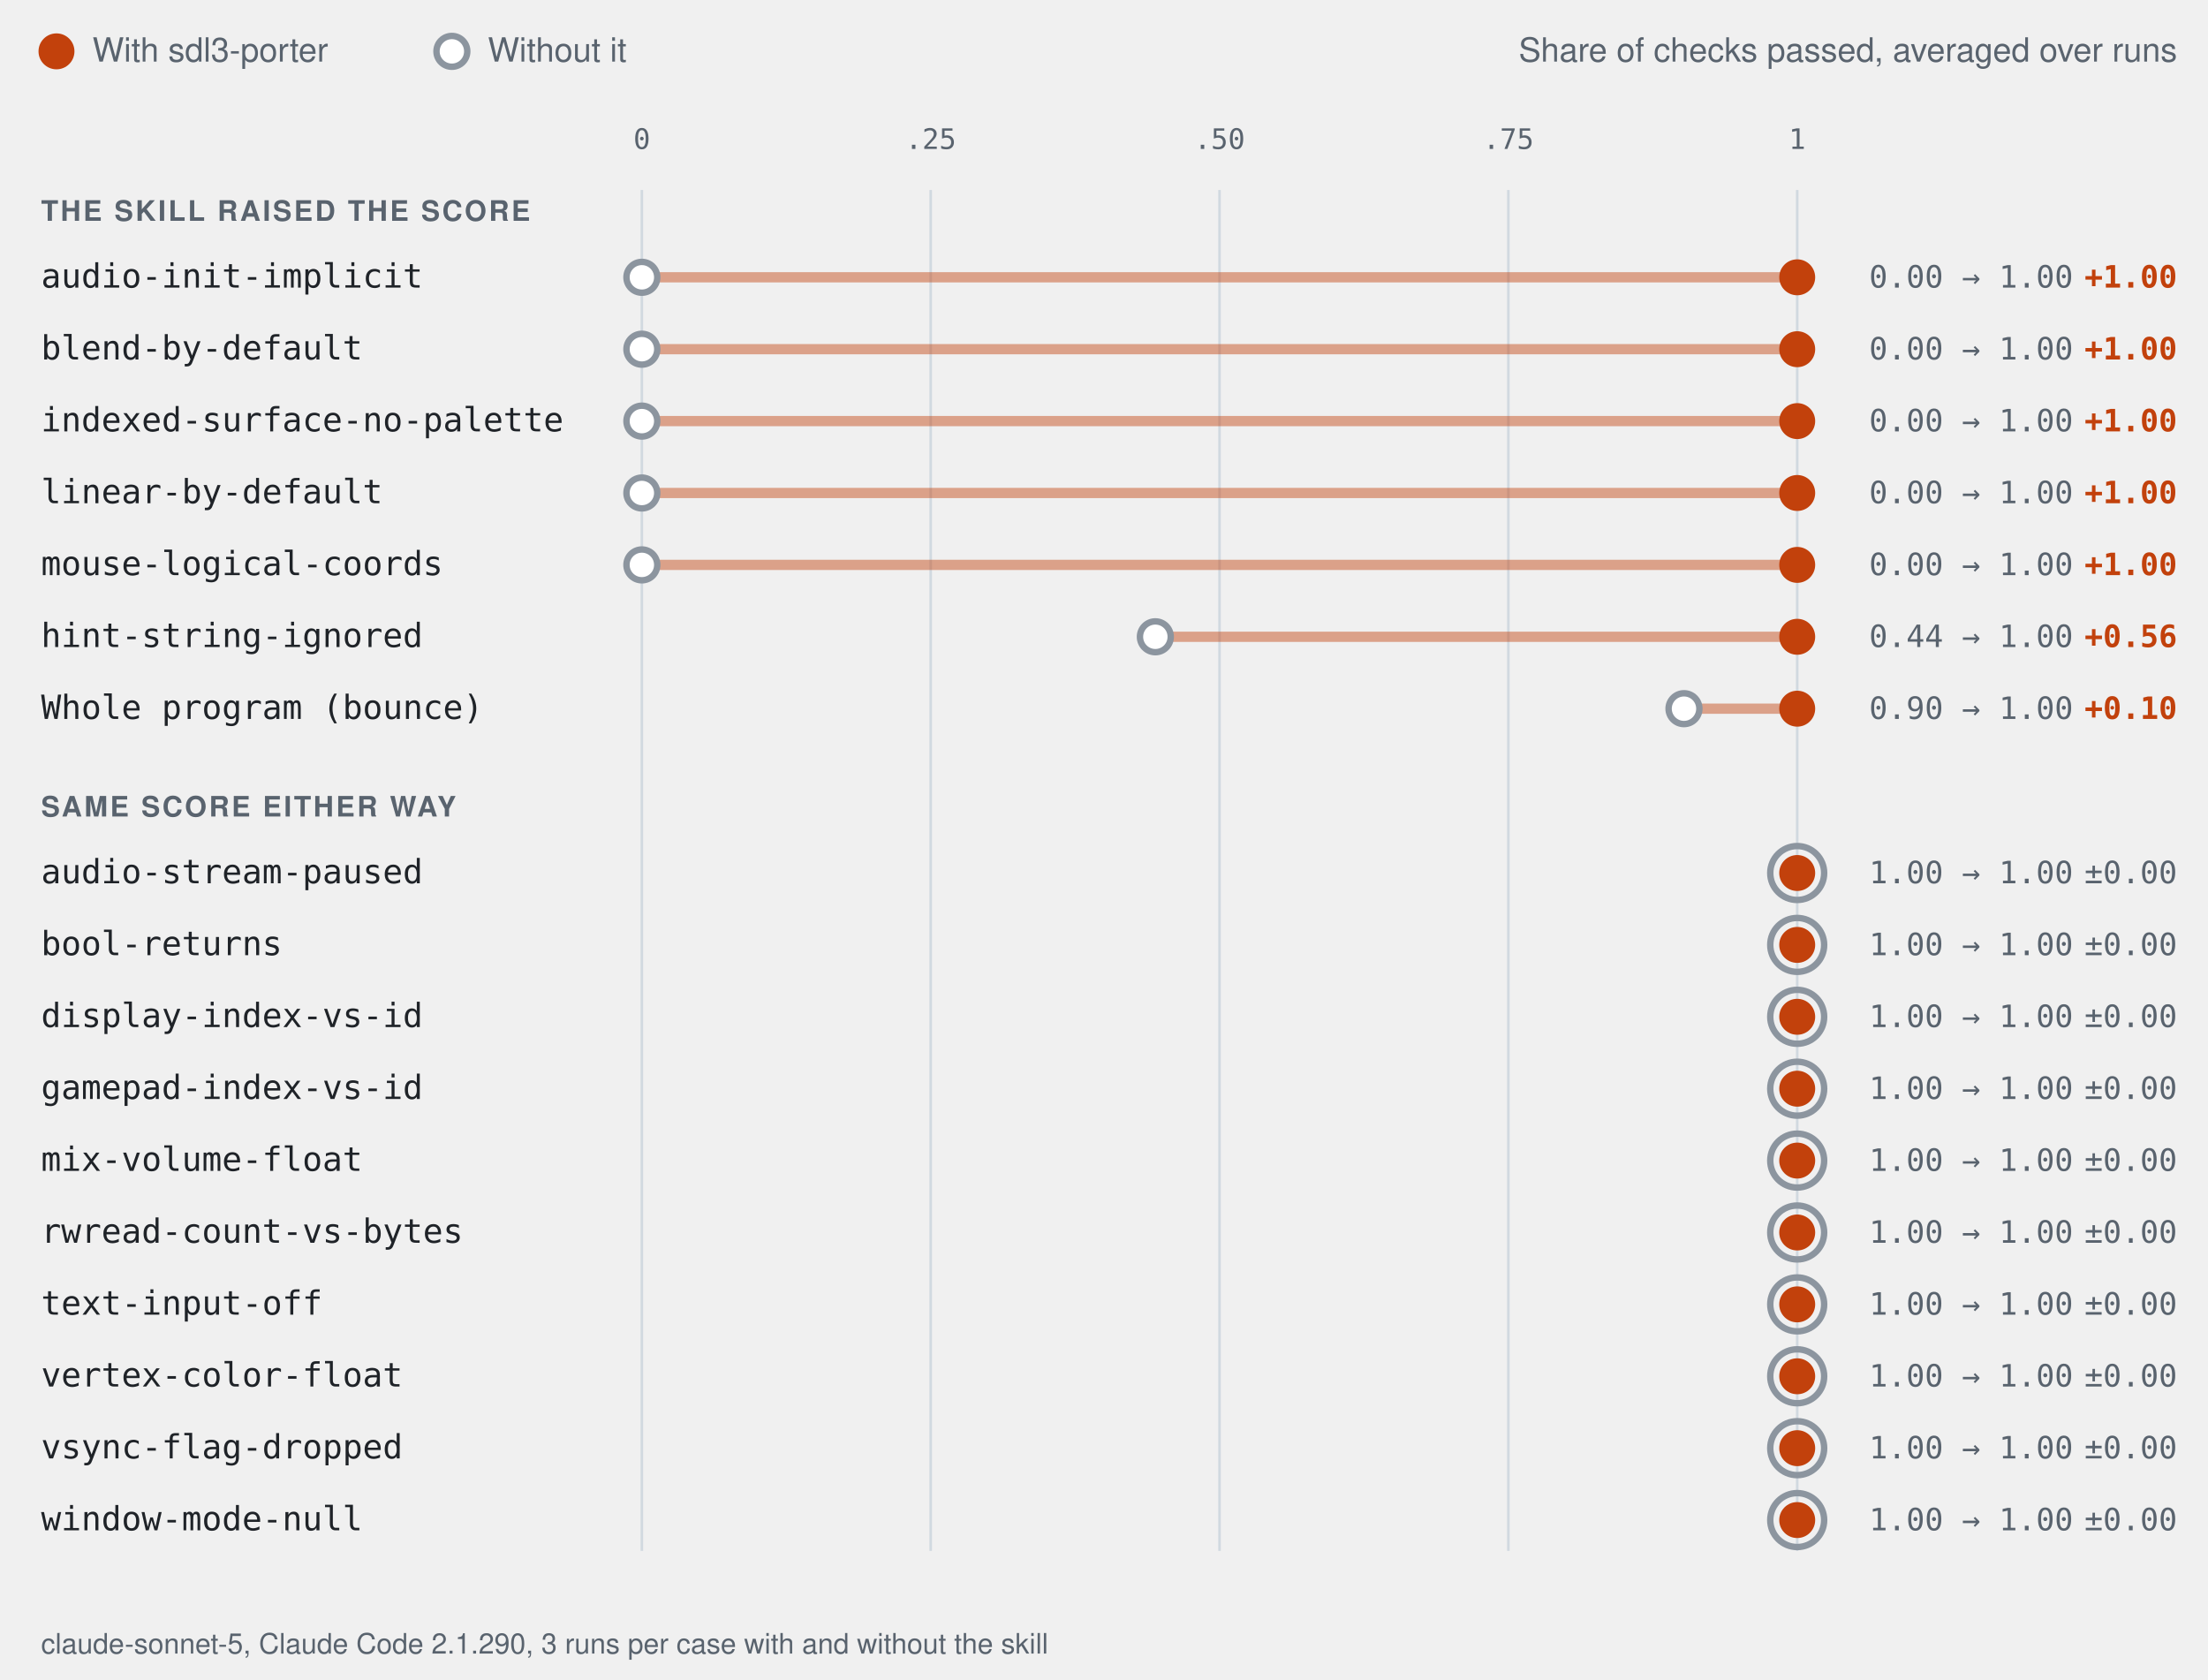
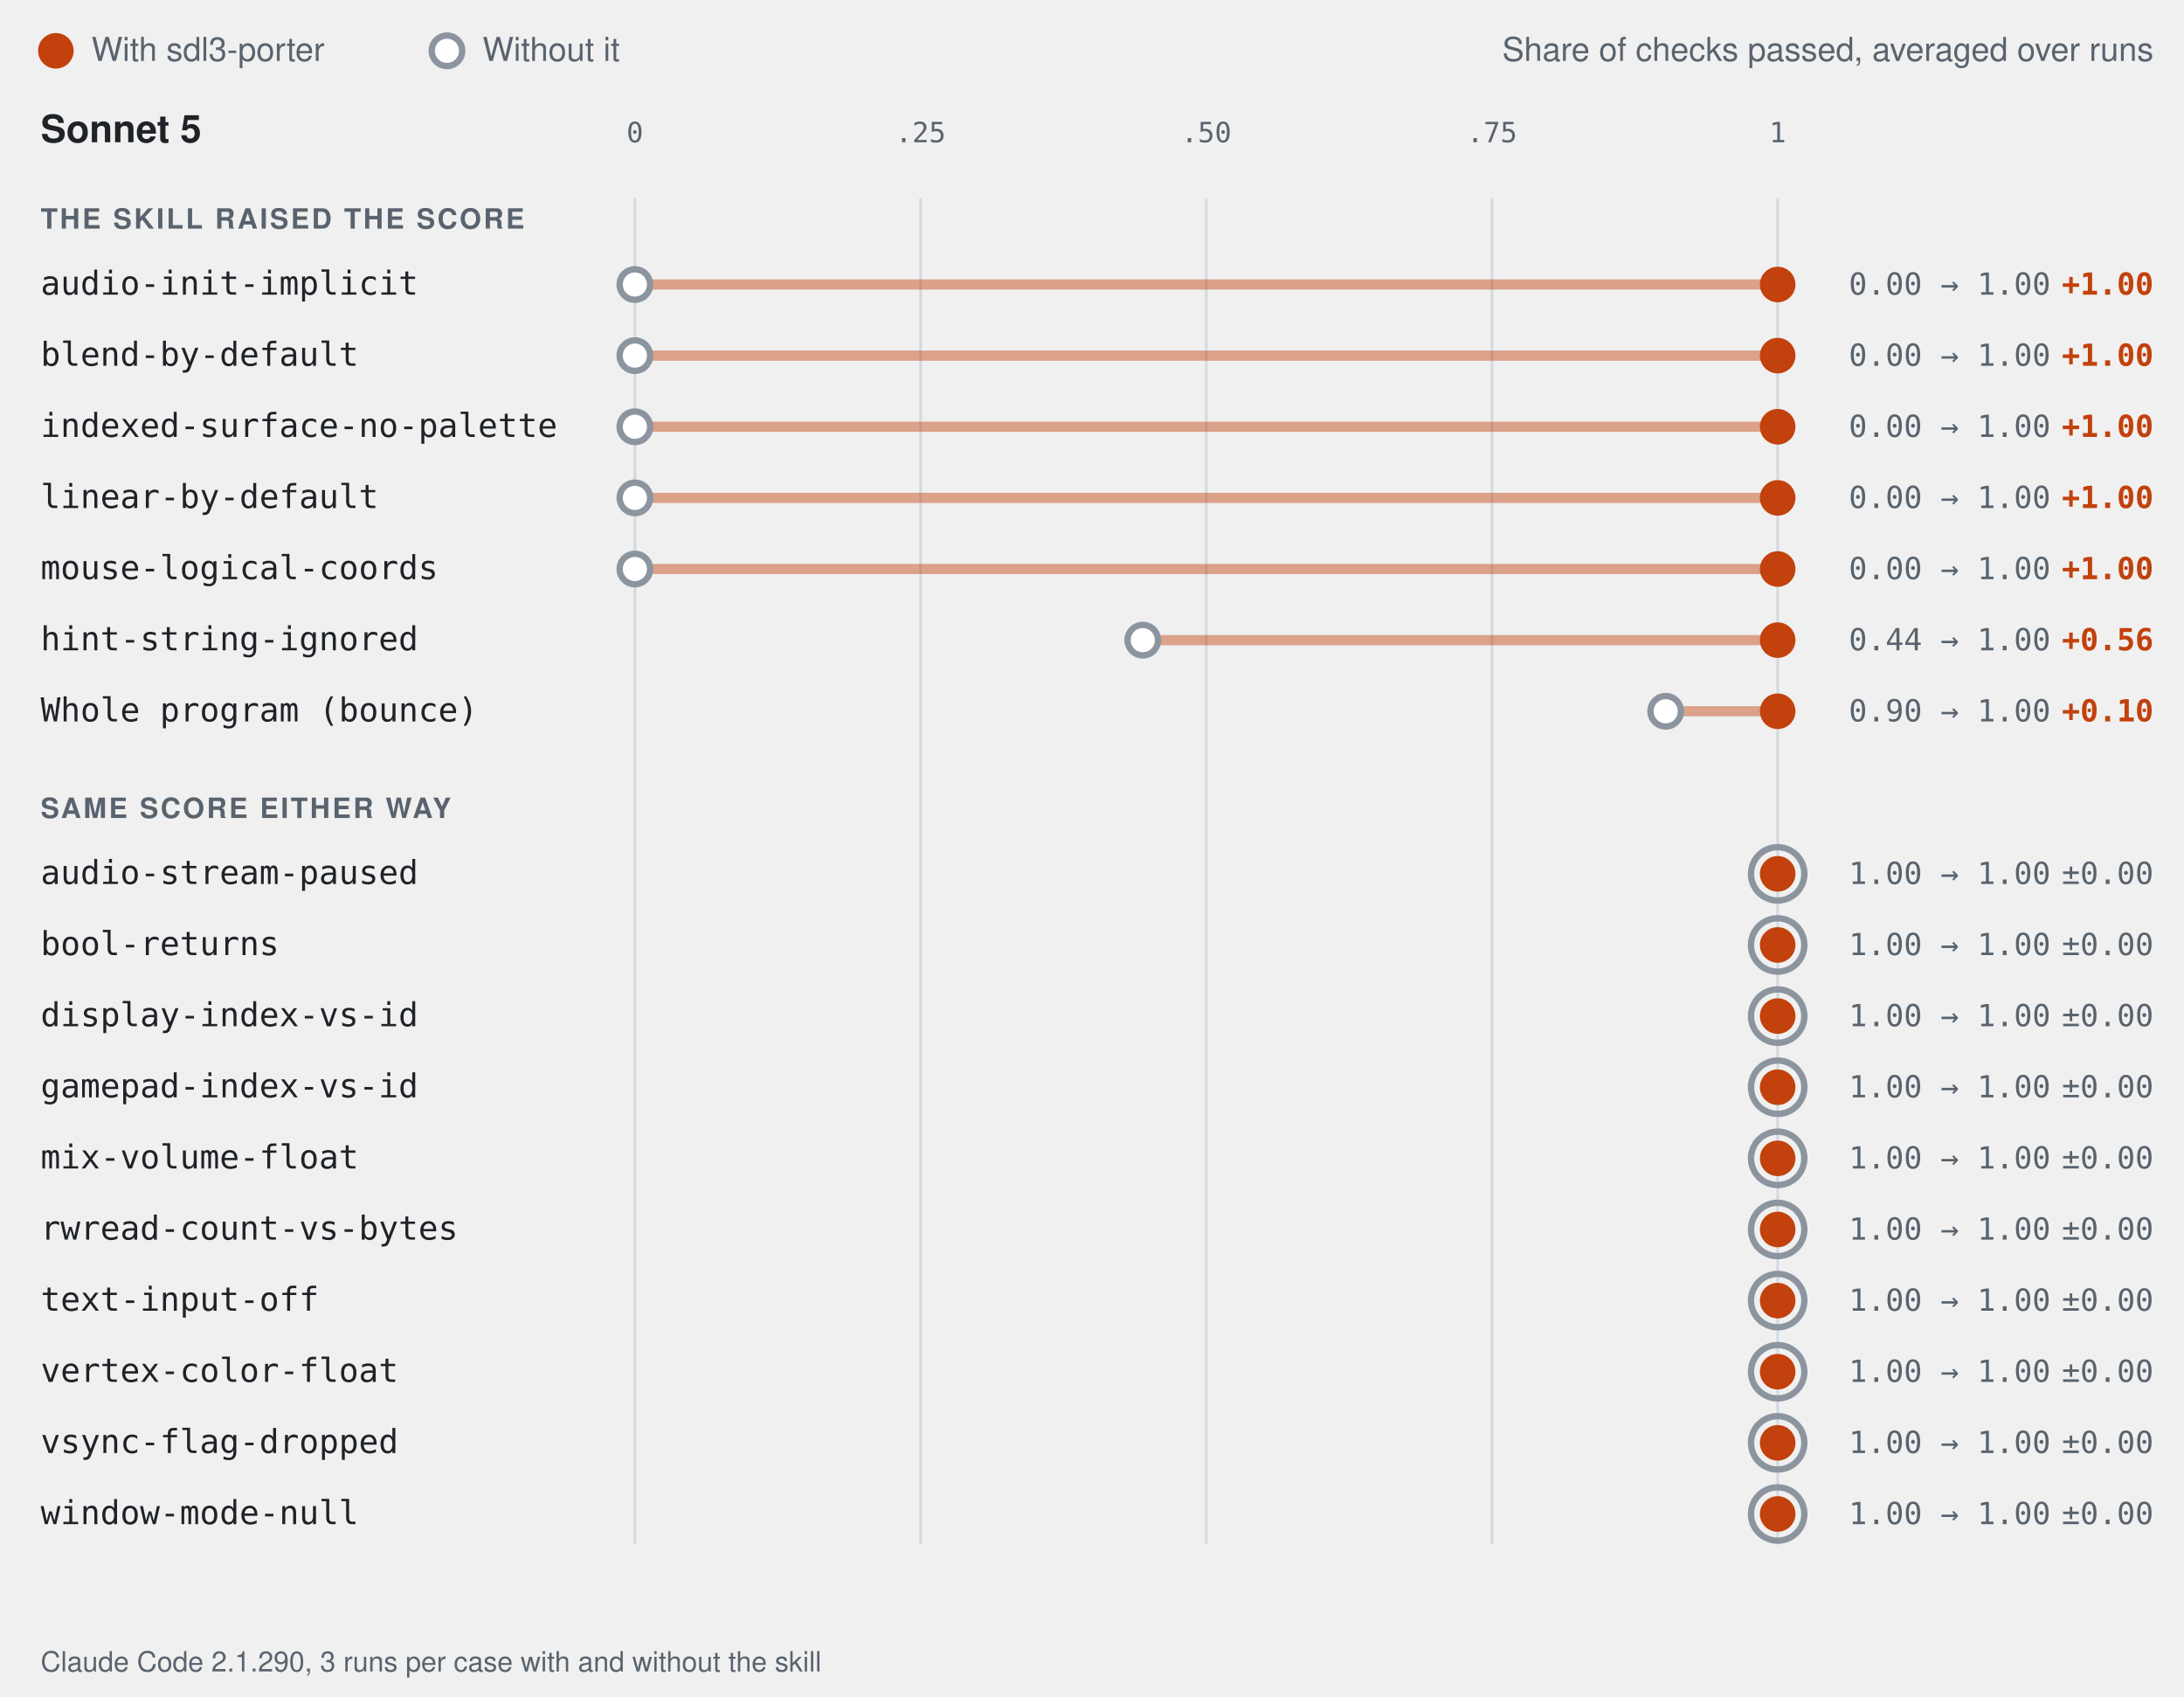
- <svg xmlns="http://www.w3.org/2000/svg" width="860" height="654" viewBox="0 0 860 654" role="img" aria-label="Eval scores with and without sdl3-porter for each case">
+ <svg xmlns="http://www.w3.org/2000/svg" width="860" height="668" viewBox="0 0 860 668" role="img" aria-label="Eval scores with and without sdl3-porter for each case">
  <g font-family="-apple-system, BlinkMacSystemFont, 'Segoe UI', Helvetica, Arial, sans-serif" font-size="13" fill="#59636e">
    <circle cx="22" cy="20" r="7" fill="#c2410c" />
    <text x="36" y="24">With sdl3-porter</text>
    <circle cx="176" cy="20" r="6" fill="#ffffff" stroke="#8c959f" stroke-width="2.5" />
    <text x="190" y="24">Without it</text>
    <text x="848" y="24" text-anchor="end">Share of checks passed, averaged over runs</text>
  </g>
+   <text x="16" y="56" font-family="-apple-system, BlinkMacSystemFont, 'Segoe UI', Helvetica, Arial, sans-serif" font-size="15" font-weight="600" fill="#1f2328">Sonnet 5</text>
  <g font-family="ui-monospace, SFMono-Regular, Menlo, Consolas, monospace" font-size="11" fill="#59636e" text-anchor="middle">
-     <text x="250.0" y="58">0</text>
-     <text x="362.5" y="58">.25</text>
-     <text x="475.0" y="58">.50</text>
-     <text x="587.5" y="58">.75</text>
-     <text x="700.0" y="58">1</text>
+     <text x="250.0" y="56">0</text>
+     <text x="362.5" y="56">.25</text>
+     <text x="475.0" y="56">.50</text>
+     <text x="587.5" y="56">.75</text>
+     <text x="700.0" y="56">1</text>
  </g>
-   <line x1="250.0" y1="74" x2="250.0" y2="604" stroke="#d1d9e0" stroke-width="1" />
-   <line x1="362.5" y1="74" x2="362.5" y2="604" stroke="#d1d9e0" stroke-width="1" />
-   <line x1="475.0" y1="74" x2="475.0" y2="604" stroke="#d1d9e0" stroke-width="1" />
-   <line x1="587.5" y1="74" x2="587.5" y2="604" stroke="#d1d9e0" stroke-width="1" />
-   <line x1="700.0" y1="74" x2="700.0" y2="604" stroke="#d1d9e0" stroke-width="1" />
-   <text x="16" y="86" font-family="-apple-system, BlinkMacSystemFont, 'Segoe UI', Helvetica, Arial, sans-serif" font-size="11" font-weight="600" letter-spacing="0.08em" fill="#59636e">THE SKILL RAISED THE SCORE</text>
-   <text x="16" y="112" font-family="ui-monospace, SFMono-Regular, Menlo, Consolas, monospace" font-size="13" fill="#1f2328">audio-init-implicit</text>
-   <rect x="250.0" y="106" width="450.0" height="4" rx="2" fill="#c2410c" fill-opacity="0.45" />
-   <circle cx="250.0" cy="108" r="6" fill="#ffffff" stroke="#8c959f" stroke-width="2.5" />
-   <circle cx="700.0" cy="108" r="7" fill="#c2410c" />
-   <text x="728" y="112" font-family="ui-monospace, SFMono-Regular, Menlo, Consolas, monospace" font-size="12" fill="#59636e">0.00 → 1.00</text>
-   <text x="848" y="112" font-family="ui-monospace, SFMono-Regular, Menlo, Consolas, monospace" font-size="12" text-anchor="end" fill="#c2410c" font-weight="700">+1.00</text>
-   <text x="16" y="140" font-family="ui-monospace, SFMono-Regular, Menlo, Consolas, monospace" font-size="13" fill="#1f2328">blend-by-default</text>
-   <rect x="250.0" y="134" width="450.0" height="4" rx="2" fill="#c2410c" fill-opacity="0.45" />
-   <circle cx="250.0" cy="136" r="6" fill="#ffffff" stroke="#8c959f" stroke-width="2.5" />
-   <circle cx="700.0" cy="136" r="7" fill="#c2410c" />
-   <text x="728" y="140" font-family="ui-monospace, SFMono-Regular, Menlo, Consolas, monospace" font-size="12" fill="#59636e">0.00 → 1.00</text>
-   <text x="848" y="140" font-family="ui-monospace, SFMono-Regular, Menlo, Consolas, monospace" font-size="12" text-anchor="end" fill="#c2410c" font-weight="700">+1.00</text>
-   <text x="16" y="168" font-family="ui-monospace, SFMono-Regular, Menlo, Consolas, monospace" font-size="13" fill="#1f2328">indexed-surface-no-palette</text>
-   <rect x="250.0" y="162" width="450.0" height="4" rx="2" fill="#c2410c" fill-opacity="0.45" />
-   <circle cx="250.0" cy="164" r="6" fill="#ffffff" stroke="#8c959f" stroke-width="2.5" />
-   <circle cx="700.0" cy="164" r="7" fill="#c2410c" />
-   <text x="728" y="168" font-family="ui-monospace, SFMono-Regular, Menlo, Consolas, monospace" font-size="12" fill="#59636e">0.00 → 1.00</text>
-   <text x="848" y="168" font-family="ui-monospace, SFMono-Regular, Menlo, Consolas, monospace" font-size="12" text-anchor="end" fill="#c2410c" font-weight="700">+1.00</text>
-   <text x="16" y="196" font-family="ui-monospace, SFMono-Regular, Menlo, Consolas, monospace" font-size="13" fill="#1f2328">linear-by-default</text>
-   <rect x="250.0" y="190" width="450.0" height="4" rx="2" fill="#c2410c" fill-opacity="0.45" />
-   <circle cx="250.0" cy="192" r="6" fill="#ffffff" stroke="#8c959f" stroke-width="2.5" />
-   <circle cx="700.0" cy="192" r="7" fill="#c2410c" />
-   <text x="728" y="196" font-family="ui-monospace, SFMono-Regular, Menlo, Consolas, monospace" font-size="12" fill="#59636e">0.00 → 1.00</text>
-   <text x="848" y="196" font-family="ui-monospace, SFMono-Regular, Menlo, Consolas, monospace" font-size="12" text-anchor="end" fill="#c2410c" font-weight="700">+1.00</text>
-   <text x="16" y="224" font-family="ui-monospace, SFMono-Regular, Menlo, Consolas, monospace" font-size="13" fill="#1f2328">mouse-logical-coords</text>
-   <rect x="250.0" y="218" width="450.0" height="4" rx="2" fill="#c2410c" fill-opacity="0.45" />
-   <circle cx="250.0" cy="220" r="6" fill="#ffffff" stroke="#8c959f" stroke-width="2.5" />
-   <circle cx="700.0" cy="220" r="7" fill="#c2410c" />
-   <text x="728" y="224" font-family="ui-monospace, SFMono-Regular, Menlo, Consolas, monospace" font-size="12" fill="#59636e">0.00 → 1.00</text>
-   <text x="848" y="224" font-family="ui-monospace, SFMono-Regular, Menlo, Consolas, monospace" font-size="12" text-anchor="end" fill="#c2410c" font-weight="700">+1.00</text>
-   <text x="16" y="252" font-family="ui-monospace, SFMono-Regular, Menlo, Consolas, monospace" font-size="13" fill="#1f2328">hint-string-ignored</text>
-   <rect x="450.0" y="246" width="250.0" height="4" rx="2" fill="#c2410c" fill-opacity="0.45" />
-   <circle cx="450.0" cy="248" r="6" fill="#ffffff" stroke="#8c959f" stroke-width="2.5" />
-   <circle cx="700.0" cy="248" r="7" fill="#c2410c" />
-   <text x="728" y="252" font-family="ui-monospace, SFMono-Regular, Menlo, Consolas, monospace" font-size="12" fill="#59636e">0.44 → 1.00</text>
-   <text x="848" y="252" font-family="ui-monospace, SFMono-Regular, Menlo, Consolas, monospace" font-size="12" text-anchor="end" fill="#c2410c" font-weight="700">+0.56</text>
-   <text x="16" y="280" font-family="ui-monospace, SFMono-Regular, Menlo, Consolas, monospace" font-size="13" fill="#1f2328">Whole program (bounce)</text>
-   <rect x="655.9" y="274" width="44.1" height="4" rx="2" fill="#c2410c" fill-opacity="0.45" />
-   <circle cx="655.9" cy="276" r="6" fill="#ffffff" stroke="#8c959f" stroke-width="2.5" />
-   <circle cx="700.0" cy="276" r="7" fill="#c2410c" />
-   <text x="728" y="280" font-family="ui-monospace, SFMono-Regular, Menlo, Consolas, monospace" font-size="12" fill="#59636e">0.90 → 1.00</text>
-   <text x="848" y="280" font-family="ui-monospace, SFMono-Regular, Menlo, Consolas, monospace" font-size="12" text-anchor="end" fill="#c2410c" font-weight="700">+0.10</text>
-   <text x="16" y="318" font-family="-apple-system, BlinkMacSystemFont, 'Segoe UI', Helvetica, Arial, sans-serif" font-size="11" font-weight="600" letter-spacing="0.08em" fill="#59636e">SAME SCORE EITHER WAY</text>
-   <text x="16" y="344" font-family="ui-monospace, SFMono-Regular, Menlo, Consolas, monospace" font-size="13" fill="#1f2328">audio-stream-paused</text>
-   <circle cx="700.0" cy="340" r="10.5" fill="none" stroke="#8c959f" stroke-width="2.5" />
-   <circle cx="700.0" cy="340" r="7" fill="#c2410c" />
-   <text x="728" y="344" font-family="ui-monospace, SFMono-Regular, Menlo, Consolas, monospace" font-size="12" fill="#59636e">1.00 → 1.00</text>
-   <text x="848" y="344" font-family="ui-monospace, SFMono-Regular, Menlo, Consolas, monospace" font-size="12" text-anchor="end" fill="#59636e">±0.00</text>
-   <text x="16" y="372" font-family="ui-monospace, SFMono-Regular, Menlo, Consolas, monospace" font-size="13" fill="#1f2328">bool-returns</text>
-   <circle cx="700.0" cy="368" r="10.5" fill="none" stroke="#8c959f" stroke-width="2.5" />
-   <circle cx="700.0" cy="368" r="7" fill="#c2410c" />
-   <text x="728" y="372" font-family="ui-monospace, SFMono-Regular, Menlo, Consolas, monospace" font-size="12" fill="#59636e">1.00 → 1.00</text>
-   <text x="848" y="372" font-family="ui-monospace, SFMono-Regular, Menlo, Consolas, monospace" font-size="12" text-anchor="end" fill="#59636e">±0.00</text>
-   <text x="16" y="400" font-family="ui-monospace, SFMono-Regular, Menlo, Consolas, monospace" font-size="13" fill="#1f2328">display-index-vs-id</text>
-   <circle cx="700.0" cy="396" r="10.5" fill="none" stroke="#8c959f" stroke-width="2.5" />
-   <circle cx="700.0" cy="396" r="7" fill="#c2410c" />
-   <text x="728" y="400" font-family="ui-monospace, SFMono-Regular, Menlo, Consolas, monospace" font-size="12" fill="#59636e">1.00 → 1.00</text>
-   <text x="848" y="400" font-family="ui-monospace, SFMono-Regular, Menlo, Consolas, monospace" font-size="12" text-anchor="end" fill="#59636e">±0.00</text>
-   <text x="16" y="428" font-family="ui-monospace, SFMono-Regular, Menlo, Consolas, monospace" font-size="13" fill="#1f2328">gamepad-index-vs-id</text>
-   <circle cx="700.0" cy="424" r="10.5" fill="none" stroke="#8c959f" stroke-width="2.5" />
-   <circle cx="700.0" cy="424" r="7" fill="#c2410c" />
-   <text x="728" y="428" font-family="ui-monospace, SFMono-Regular, Menlo, Consolas, monospace" font-size="12" fill="#59636e">1.00 → 1.00</text>
-   <text x="848" y="428" font-family="ui-monospace, SFMono-Regular, Menlo, Consolas, monospace" font-size="12" text-anchor="end" fill="#59636e">±0.00</text>
-   <text x="16" y="456" font-family="ui-monospace, SFMono-Regular, Menlo, Consolas, monospace" font-size="13" fill="#1f2328">mix-volume-float</text>
-   <circle cx="700.0" cy="452" r="10.5" fill="none" stroke="#8c959f" stroke-width="2.5" />
-   <circle cx="700.0" cy="452" r="7" fill="#c2410c" />
-   <text x="728" y="456" font-family="ui-monospace, SFMono-Regular, Menlo, Consolas, monospace" font-size="12" fill="#59636e">1.00 → 1.00</text>
-   <text x="848" y="456" font-family="ui-monospace, SFMono-Regular, Menlo, Consolas, monospace" font-size="12" text-anchor="end" fill="#59636e">±0.00</text>
-   <text x="16" y="484" font-family="ui-monospace, SFMono-Regular, Menlo, Consolas, monospace" font-size="13" fill="#1f2328">rwread-count-vs-bytes</text>
-   <circle cx="700.0" cy="480" r="10.5" fill="none" stroke="#8c959f" stroke-width="2.5" />
-   <circle cx="700.0" cy="480" r="7" fill="#c2410c" />
-   <text x="728" y="484" font-family="ui-monospace, SFMono-Regular, Menlo, Consolas, monospace" font-size="12" fill="#59636e">1.00 → 1.00</text>
-   <text x="848" y="484" font-family="ui-monospace, SFMono-Regular, Menlo, Consolas, monospace" font-size="12" text-anchor="end" fill="#59636e">±0.00</text>
-   <text x="16" y="512" font-family="ui-monospace, SFMono-Regular, Menlo, Consolas, monospace" font-size="13" fill="#1f2328">text-input-off</text>
-   <circle cx="700.0" cy="508" r="10.5" fill="none" stroke="#8c959f" stroke-width="2.5" />
-   <circle cx="700.0" cy="508" r="7" fill="#c2410c" />
-   <text x="728" y="512" font-family="ui-monospace, SFMono-Regular, Menlo, Consolas, monospace" font-size="12" fill="#59636e">1.00 → 1.00</text>
-   <text x="848" y="512" font-family="ui-monospace, SFMono-Regular, Menlo, Consolas, monospace" font-size="12" text-anchor="end" fill="#59636e">±0.00</text>
-   <text x="16" y="540" font-family="ui-monospace, SFMono-Regular, Menlo, Consolas, monospace" font-size="13" fill="#1f2328">vertex-color-float</text>
-   <circle cx="700.0" cy="536" r="10.5" fill="none" stroke="#8c959f" stroke-width="2.5" />
-   <circle cx="700.0" cy="536" r="7" fill="#c2410c" />
-   <text x="728" y="540" font-family="ui-monospace, SFMono-Regular, Menlo, Consolas, monospace" font-size="12" fill="#59636e">1.00 → 1.00</text>
-   <text x="848" y="540" font-family="ui-monospace, SFMono-Regular, Menlo, Consolas, monospace" font-size="12" text-anchor="end" fill="#59636e">±0.00</text>
-   <text x="16" y="568" font-family="ui-monospace, SFMono-Regular, Menlo, Consolas, monospace" font-size="13" fill="#1f2328">vsync-flag-dropped</text>
-   <circle cx="700.0" cy="564" r="10.5" fill="none" stroke="#8c959f" stroke-width="2.5" />
-   <circle cx="700.0" cy="564" r="7" fill="#c2410c" />
-   <text x="728" y="568" font-family="ui-monospace, SFMono-Regular, Menlo, Consolas, monospace" font-size="12" fill="#59636e">1.00 → 1.00</text>
-   <text x="848" y="568" font-family="ui-monospace, SFMono-Regular, Menlo, Consolas, monospace" font-size="12" text-anchor="end" fill="#59636e">±0.00</text>
-   <text x="16" y="596" font-family="ui-monospace, SFMono-Regular, Menlo, Consolas, monospace" font-size="13" fill="#1f2328">window-mode-null</text>
-   <circle cx="700.0" cy="592" r="10.5" fill="none" stroke="#8c959f" stroke-width="2.5" />
-   <circle cx="700.0" cy="592" r="7" fill="#c2410c" />
-   <text x="728" y="596" font-family="ui-monospace, SFMono-Regular, Menlo, Consolas, monospace" font-size="12" fill="#59636e">1.00 → 1.00</text>
-   <text x="848" y="596" font-family="ui-monospace, SFMono-Regular, Menlo, Consolas, monospace" font-size="12" text-anchor="end" fill="#59636e">±0.00</text>
-   <text x="16" y="644" font-family="-apple-system, BlinkMacSystemFont, 'Segoe UI', Helvetica, Arial, sans-serif" font-size="11" fill="#59636e">claude-sonnet-5, Claude Code 2.1.290, 3 runs per case with and without the skill</text>
+   <line x1="250.0" y1="78" x2="250.0" y2="608" stroke="#d1d9e0" stroke-width="1" />
+   <line x1="362.5" y1="78" x2="362.5" y2="608" stroke="#d1d9e0" stroke-width="1" />
+   <line x1="475.0" y1="78" x2="475.0" y2="608" stroke="#d1d9e0" stroke-width="1" />
+   <line x1="587.5" y1="78" x2="587.5" y2="608" stroke="#d1d9e0" stroke-width="1" />
+   <line x1="700.0" y1="78" x2="700.0" y2="608" stroke="#d1d9e0" stroke-width="1" />
+   <text x="16" y="90" font-family="-apple-system, BlinkMacSystemFont, 'Segoe UI', Helvetica, Arial, sans-serif" font-size="11" font-weight="600" letter-spacing="0.08em" fill="#59636e">THE SKILL RAISED THE SCORE</text>
+   <text x="16" y="116" font-family="ui-monospace, SFMono-Regular, Menlo, Consolas, monospace" font-size="13" fill="#1f2328">audio-init-implicit</text>
+   <rect x="250.0" y="110" width="450.0" height="4" rx="2" fill="#c2410c" fill-opacity="0.45" />
+   <circle cx="250.0" cy="112" r="6" fill="#ffffff" stroke="#8c959f" stroke-width="2.5" />
+   <circle cx="700.0" cy="112" r="7" fill="#c2410c" />
+   <text x="728" y="116" font-family="ui-monospace, SFMono-Regular, Menlo, Consolas, monospace" font-size="12" fill="#59636e">0.00 → 1.00</text>
+   <text x="848" y="116" font-family="ui-monospace, SFMono-Regular, Menlo, Consolas, monospace" font-size="12" text-anchor="end" fill="#c2410c" font-weight="700">+1.00</text>
+   <text x="16" y="144" font-family="ui-monospace, SFMono-Regular, Menlo, Consolas, monospace" font-size="13" fill="#1f2328">blend-by-default</text>
+   <rect x="250.0" y="138" width="450.0" height="4" rx="2" fill="#c2410c" fill-opacity="0.45" />
+   <circle cx="250.0" cy="140" r="6" fill="#ffffff" stroke="#8c959f" stroke-width="2.5" />
+   <circle cx="700.0" cy="140" r="7" fill="#c2410c" />
+   <text x="728" y="144" font-family="ui-monospace, SFMono-Regular, Menlo, Consolas, monospace" font-size="12" fill="#59636e">0.00 → 1.00</text>
+   <text x="848" y="144" font-family="ui-monospace, SFMono-Regular, Menlo, Consolas, monospace" font-size="12" text-anchor="end" fill="#c2410c" font-weight="700">+1.00</text>
+   <text x="16" y="172" font-family="ui-monospace, SFMono-Regular, Menlo, Consolas, monospace" font-size="13" fill="#1f2328">indexed-surface-no-palette</text>
+   <rect x="250.0" y="166" width="450.0" height="4" rx="2" fill="#c2410c" fill-opacity="0.45" />
+   <circle cx="250.0" cy="168" r="6" fill="#ffffff" stroke="#8c959f" stroke-width="2.5" />
+   <circle cx="700.0" cy="168" r="7" fill="#c2410c" />
+   <text x="728" y="172" font-family="ui-monospace, SFMono-Regular, Menlo, Consolas, monospace" font-size="12" fill="#59636e">0.00 → 1.00</text>
+   <text x="848" y="172" font-family="ui-monospace, SFMono-Regular, Menlo, Consolas, monospace" font-size="12" text-anchor="end" fill="#c2410c" font-weight="700">+1.00</text>
+   <text x="16" y="200" font-family="ui-monospace, SFMono-Regular, Menlo, Consolas, monospace" font-size="13" fill="#1f2328">linear-by-default</text>
+   <rect x="250.0" y="194" width="450.0" height="4" rx="2" fill="#c2410c" fill-opacity="0.45" />
+   <circle cx="250.0" cy="196" r="6" fill="#ffffff" stroke="#8c959f" stroke-width="2.5" />
+   <circle cx="700.0" cy="196" r="7" fill="#c2410c" />
+   <text x="728" y="200" font-family="ui-monospace, SFMono-Regular, Menlo, Consolas, monospace" font-size="12" fill="#59636e">0.00 → 1.00</text>
+   <text x="848" y="200" font-family="ui-monospace, SFMono-Regular, Menlo, Consolas, monospace" font-size="12" text-anchor="end" fill="#c2410c" font-weight="700">+1.00</text>
+   <text x="16" y="228" font-family="ui-monospace, SFMono-Regular, Menlo, Consolas, monospace" font-size="13" fill="#1f2328">mouse-logical-coords</text>
+   <rect x="250.0" y="222" width="450.0" height="4" rx="2" fill="#c2410c" fill-opacity="0.45" />
+   <circle cx="250.0" cy="224" r="6" fill="#ffffff" stroke="#8c959f" stroke-width="2.5" />
+   <circle cx="700.0" cy="224" r="7" fill="#c2410c" />
+   <text x="728" y="228" font-family="ui-monospace, SFMono-Regular, Menlo, Consolas, monospace" font-size="12" fill="#59636e">0.00 → 1.00</text>
+   <text x="848" y="228" font-family="ui-monospace, SFMono-Regular, Menlo, Consolas, monospace" font-size="12" text-anchor="end" fill="#c2410c" font-weight="700">+1.00</text>
+   <text x="16" y="256" font-family="ui-monospace, SFMono-Regular, Menlo, Consolas, monospace" font-size="13" fill="#1f2328">hint-string-ignored</text>
+   <rect x="450.0" y="250" width="250.0" height="4" rx="2" fill="#c2410c" fill-opacity="0.45" />
+   <circle cx="450.0" cy="252" r="6" fill="#ffffff" stroke="#8c959f" stroke-width="2.5" />
+   <circle cx="700.0" cy="252" r="7" fill="#c2410c" />
+   <text x="728" y="256" font-family="ui-monospace, SFMono-Regular, Menlo, Consolas, monospace" font-size="12" fill="#59636e">0.44 → 1.00</text>
+   <text x="848" y="256" font-family="ui-monospace, SFMono-Regular, Menlo, Consolas, monospace" font-size="12" text-anchor="end" fill="#c2410c" font-weight="700">+0.56</text>
+   <text x="16" y="284" font-family="ui-monospace, SFMono-Regular, Menlo, Consolas, monospace" font-size="13" fill="#1f2328">Whole program (bounce)</text>
+   <rect x="655.9" y="278" width="44.1" height="4" rx="2" fill="#c2410c" fill-opacity="0.45" />
+   <circle cx="655.9" cy="280" r="6" fill="#ffffff" stroke="#8c959f" stroke-width="2.5" />
+   <circle cx="700.0" cy="280" r="7" fill="#c2410c" />
+   <text x="728" y="284" font-family="ui-monospace, SFMono-Regular, Menlo, Consolas, monospace" font-size="12" fill="#59636e">0.90 → 1.00</text>
+   <text x="848" y="284" font-family="ui-monospace, SFMono-Regular, Menlo, Consolas, monospace" font-size="12" text-anchor="end" fill="#c2410c" font-weight="700">+0.10</text>
+   <text x="16" y="322" font-family="-apple-system, BlinkMacSystemFont, 'Segoe UI', Helvetica, Arial, sans-serif" font-size="11" font-weight="600" letter-spacing="0.08em" fill="#59636e">SAME SCORE EITHER WAY</text>
+   <text x="16" y="348" font-family="ui-monospace, SFMono-Regular, Menlo, Consolas, monospace" font-size="13" fill="#1f2328">audio-stream-paused</text>
+   <circle cx="700.0" cy="344" r="10.5" fill="none" stroke="#8c959f" stroke-width="2.5" />
+   <circle cx="700.0" cy="344" r="7" fill="#c2410c" />
+   <text x="728" y="348" font-family="ui-monospace, SFMono-Regular, Menlo, Consolas, monospace" font-size="12" fill="#59636e">1.00 → 1.00</text>
+   <text x="848" y="348" font-family="ui-monospace, SFMono-Regular, Menlo, Consolas, monospace" font-size="12" text-anchor="end" fill="#59636e">±0.00</text>
+   <text x="16" y="376" font-family="ui-monospace, SFMono-Regular, Menlo, Consolas, monospace" font-size="13" fill="#1f2328">bool-returns</text>
+   <circle cx="700.0" cy="372" r="10.5" fill="none" stroke="#8c959f" stroke-width="2.5" />
+   <circle cx="700.0" cy="372" r="7" fill="#c2410c" />
+   <text x="728" y="376" font-family="ui-monospace, SFMono-Regular, Menlo, Consolas, monospace" font-size="12" fill="#59636e">1.00 → 1.00</text>
+   <text x="848" y="376" font-family="ui-monospace, SFMono-Regular, Menlo, Consolas, monospace" font-size="12" text-anchor="end" fill="#59636e">±0.00</text>
+   <text x="16" y="404" font-family="ui-monospace, SFMono-Regular, Menlo, Consolas, monospace" font-size="13" fill="#1f2328">display-index-vs-id</text>
+   <circle cx="700.0" cy="400" r="10.5" fill="none" stroke="#8c959f" stroke-width="2.5" />
+   <circle cx="700.0" cy="400" r="7" fill="#c2410c" />
+   <text x="728" y="404" font-family="ui-monospace, SFMono-Regular, Menlo, Consolas, monospace" font-size="12" fill="#59636e">1.00 → 1.00</text>
+   <text x="848" y="404" font-family="ui-monospace, SFMono-Regular, Menlo, Consolas, monospace" font-size="12" text-anchor="end" fill="#59636e">±0.00</text>
+   <text x="16" y="432" font-family="ui-monospace, SFMono-Regular, Menlo, Consolas, monospace" font-size="13" fill="#1f2328">gamepad-index-vs-id</text>
+   <circle cx="700.0" cy="428" r="10.5" fill="none" stroke="#8c959f" stroke-width="2.5" />
+   <circle cx="700.0" cy="428" r="7" fill="#c2410c" />
+   <text x="728" y="432" font-family="ui-monospace, SFMono-Regular, Menlo, Consolas, monospace" font-size="12" fill="#59636e">1.00 → 1.00</text>
+   <text x="848" y="432" font-family="ui-monospace, SFMono-Regular, Menlo, Consolas, monospace" font-size="12" text-anchor="end" fill="#59636e">±0.00</text>
+   <text x="16" y="460" font-family="ui-monospace, SFMono-Regular, Menlo, Consolas, monospace" font-size="13" fill="#1f2328">mix-volume-float</text>
+   <circle cx="700.0" cy="456" r="10.5" fill="none" stroke="#8c959f" stroke-width="2.5" />
+   <circle cx="700.0" cy="456" r="7" fill="#c2410c" />
+   <text x="728" y="460" font-family="ui-monospace, SFMono-Regular, Menlo, Consolas, monospace" font-size="12" fill="#59636e">1.00 → 1.00</text>
+   <text x="848" y="460" font-family="ui-monospace, SFMono-Regular, Menlo, Consolas, monospace" font-size="12" text-anchor="end" fill="#59636e">±0.00</text>
+   <text x="16" y="488" font-family="ui-monospace, SFMono-Regular, Menlo, Consolas, monospace" font-size="13" fill="#1f2328">rwread-count-vs-bytes</text>
+   <circle cx="700.0" cy="484" r="10.5" fill="none" stroke="#8c959f" stroke-width="2.5" />
+   <circle cx="700.0" cy="484" r="7" fill="#c2410c" />
+   <text x="728" y="488" font-family="ui-monospace, SFMono-Regular, Menlo, Consolas, monospace" font-size="12" fill="#59636e">1.00 → 1.00</text>
+   <text x="848" y="488" font-family="ui-monospace, SFMono-Regular, Menlo, Consolas, monospace" font-size="12" text-anchor="end" fill="#59636e">±0.00</text>
+   <text x="16" y="516" font-family="ui-monospace, SFMono-Regular, Menlo, Consolas, monospace" font-size="13" fill="#1f2328">text-input-off</text>
+   <circle cx="700.0" cy="512" r="10.5" fill="none" stroke="#8c959f" stroke-width="2.5" />
+   <circle cx="700.0" cy="512" r="7" fill="#c2410c" />
+   <text x="728" y="516" font-family="ui-monospace, SFMono-Regular, Menlo, Consolas, monospace" font-size="12" fill="#59636e">1.00 → 1.00</text>
+   <text x="848" y="516" font-family="ui-monospace, SFMono-Regular, Menlo, Consolas, monospace" font-size="12" text-anchor="end" fill="#59636e">±0.00</text>
+   <text x="16" y="544" font-family="ui-monospace, SFMono-Regular, Menlo, Consolas, monospace" font-size="13" fill="#1f2328">vertex-color-float</text>
+   <circle cx="700.0" cy="540" r="10.5" fill="none" stroke="#8c959f" stroke-width="2.5" />
+   <circle cx="700.0" cy="540" r="7" fill="#c2410c" />
+   <text x="728" y="544" font-family="ui-monospace, SFMono-Regular, Menlo, Consolas, monospace" font-size="12" fill="#59636e">1.00 → 1.00</text>
+   <text x="848" y="544" font-family="ui-monospace, SFMono-Regular, Menlo, Consolas, monospace" font-size="12" text-anchor="end" fill="#59636e">±0.00</text>
+   <text x="16" y="572" font-family="ui-monospace, SFMono-Regular, Menlo, Consolas, monospace" font-size="13" fill="#1f2328">vsync-flag-dropped</text>
+   <circle cx="700.0" cy="568" r="10.5" fill="none" stroke="#8c959f" stroke-width="2.5" />
+   <circle cx="700.0" cy="568" r="7" fill="#c2410c" />
+   <text x="728" y="572" font-family="ui-monospace, SFMono-Regular, Menlo, Consolas, monospace" font-size="12" fill="#59636e">1.00 → 1.00</text>
+   <text x="848" y="572" font-family="ui-monospace, SFMono-Regular, Menlo, Consolas, monospace" font-size="12" text-anchor="end" fill="#59636e">±0.00</text>
+   <text x="16" y="600" font-family="ui-monospace, SFMono-Regular, Menlo, Consolas, monospace" font-size="13" fill="#1f2328">window-mode-null</text>
+   <circle cx="700.0" cy="596" r="10.5" fill="none" stroke="#8c959f" stroke-width="2.5" />
+   <circle cx="700.0" cy="596" r="7" fill="#c2410c" />
+   <text x="728" y="600" font-family="ui-monospace, SFMono-Regular, Menlo, Consolas, monospace" font-size="12" fill="#59636e">1.00 → 1.00</text>
+   <text x="848" y="600" font-family="ui-monospace, SFMono-Regular, Menlo, Consolas, monospace" font-size="12" text-anchor="end" fill="#59636e">±0.00</text>
+   <text x="16" y="658" font-family="-apple-system, BlinkMacSystemFont, 'Segoe UI', Helvetica, Arial, sans-serif" font-size="11" fill="#59636e">Claude Code 2.1.290, 3 runs per case with and without the skill</text>
</svg>
